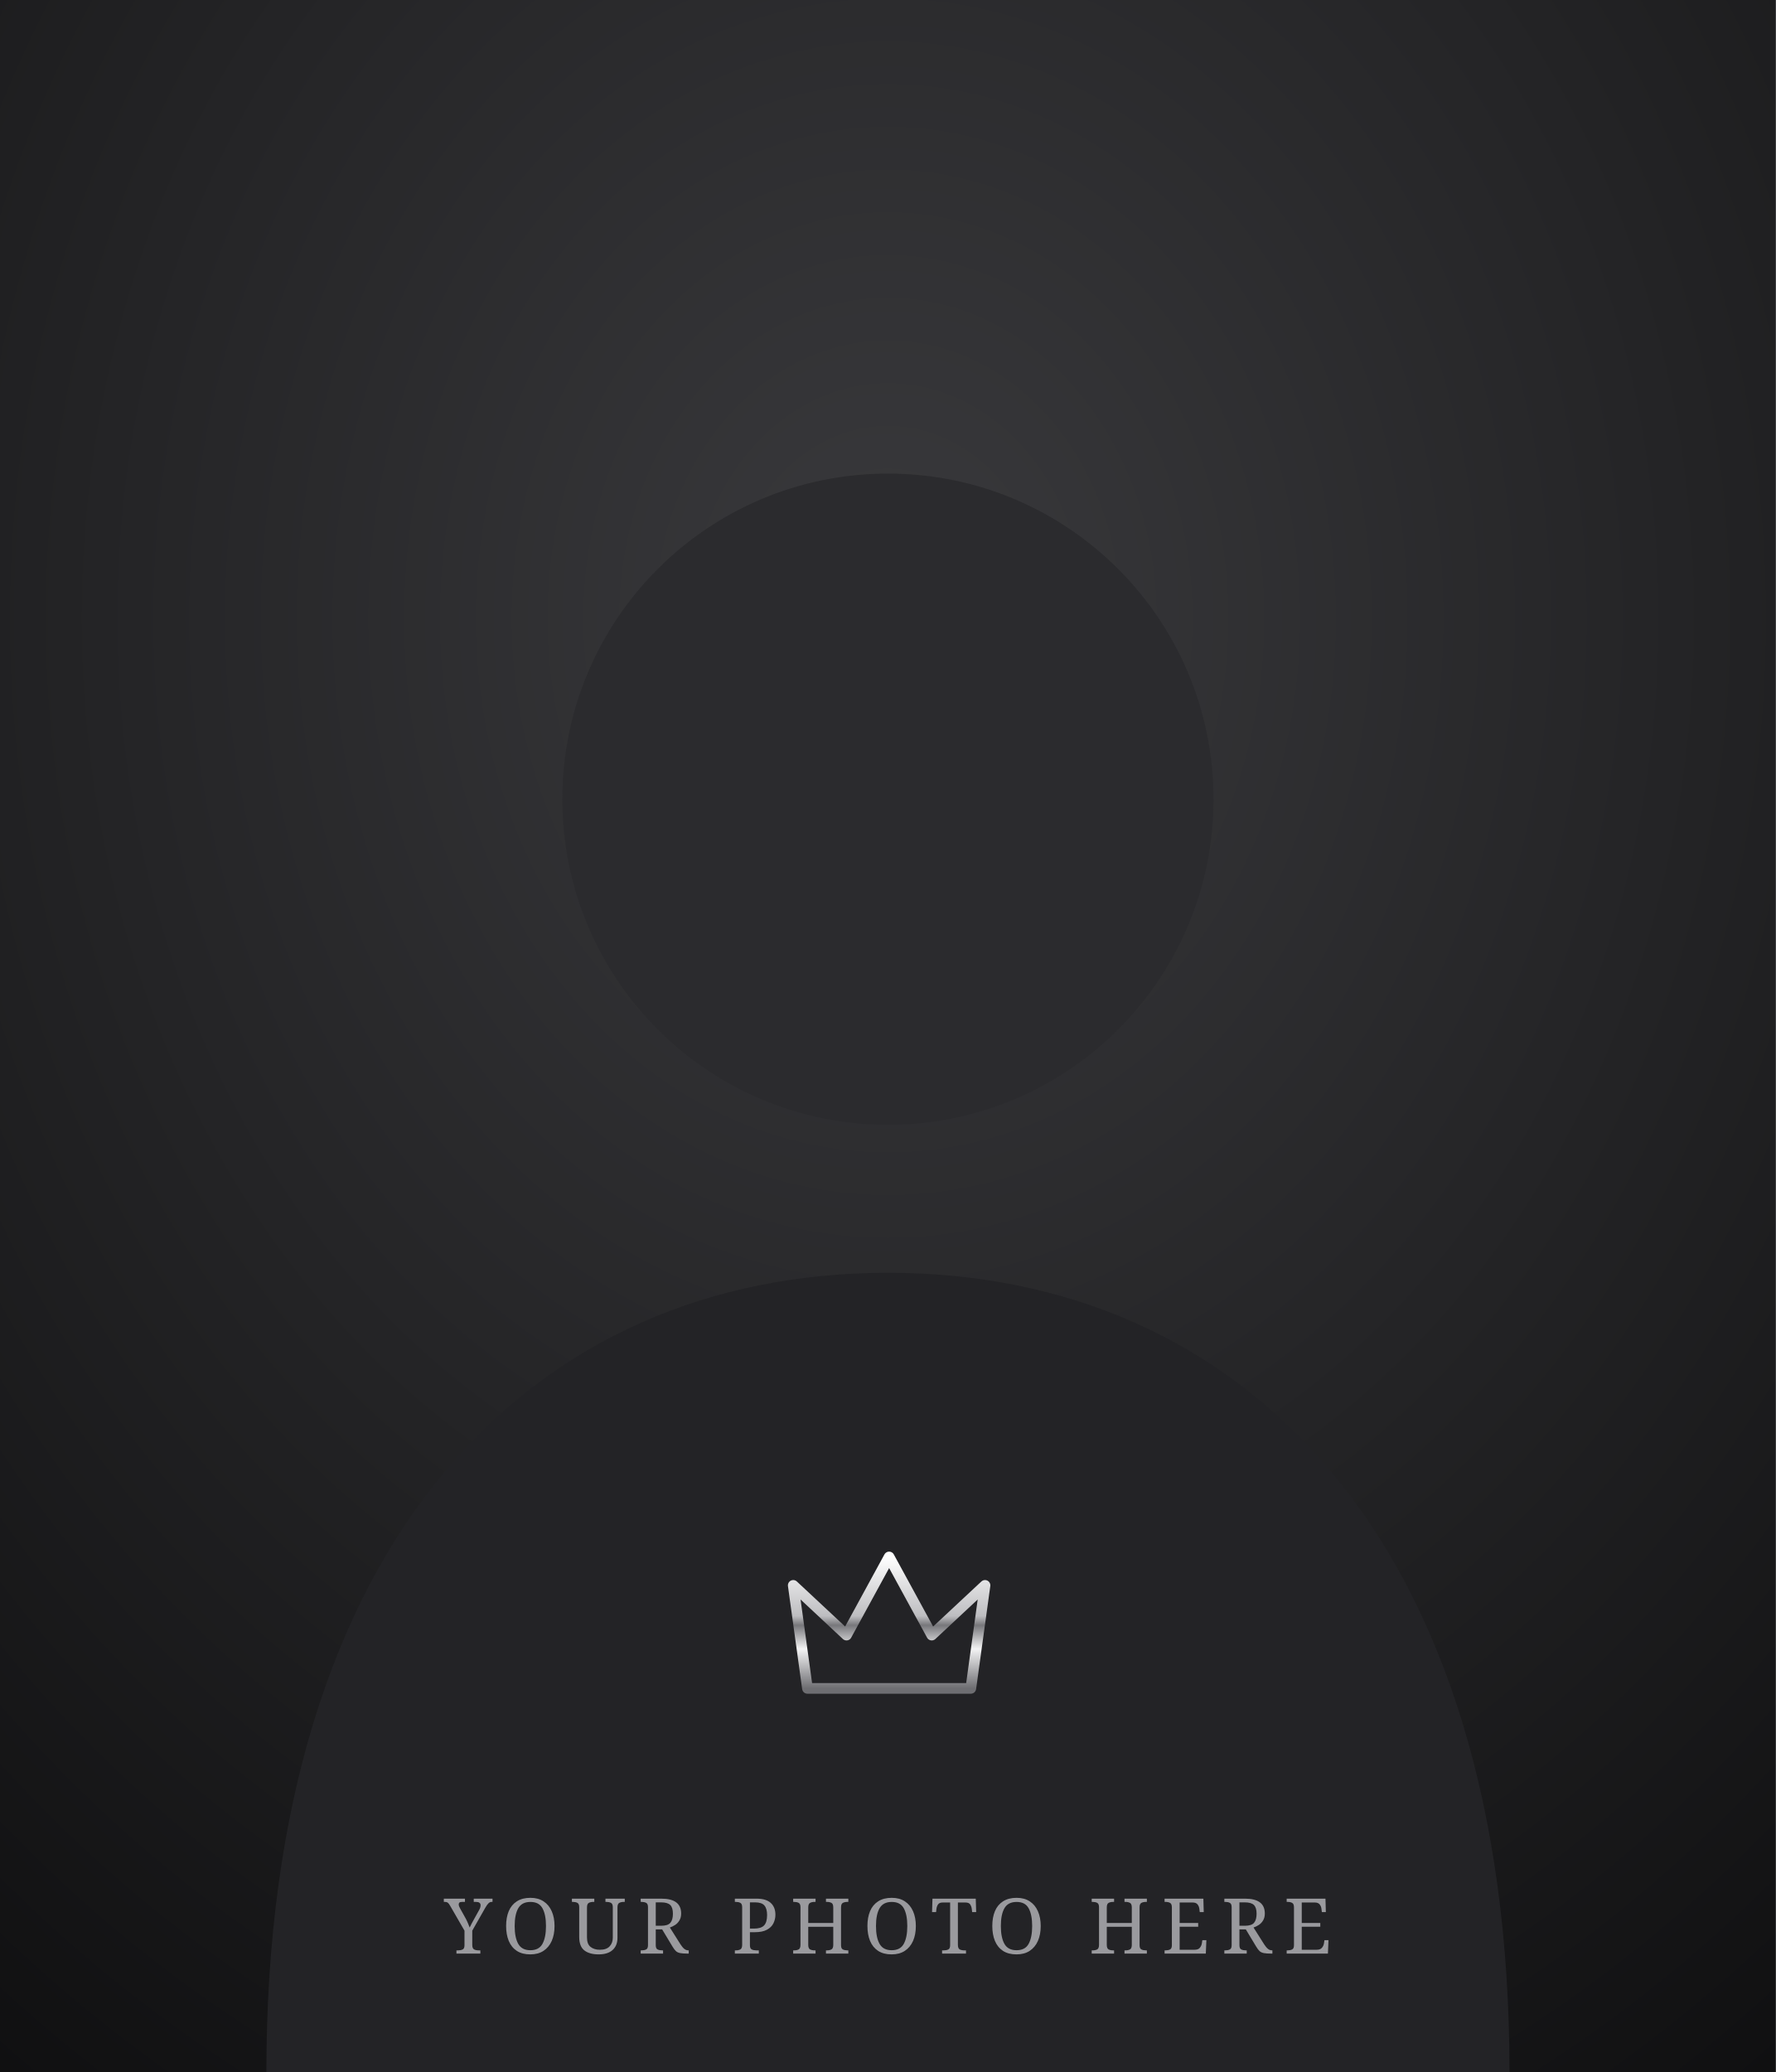
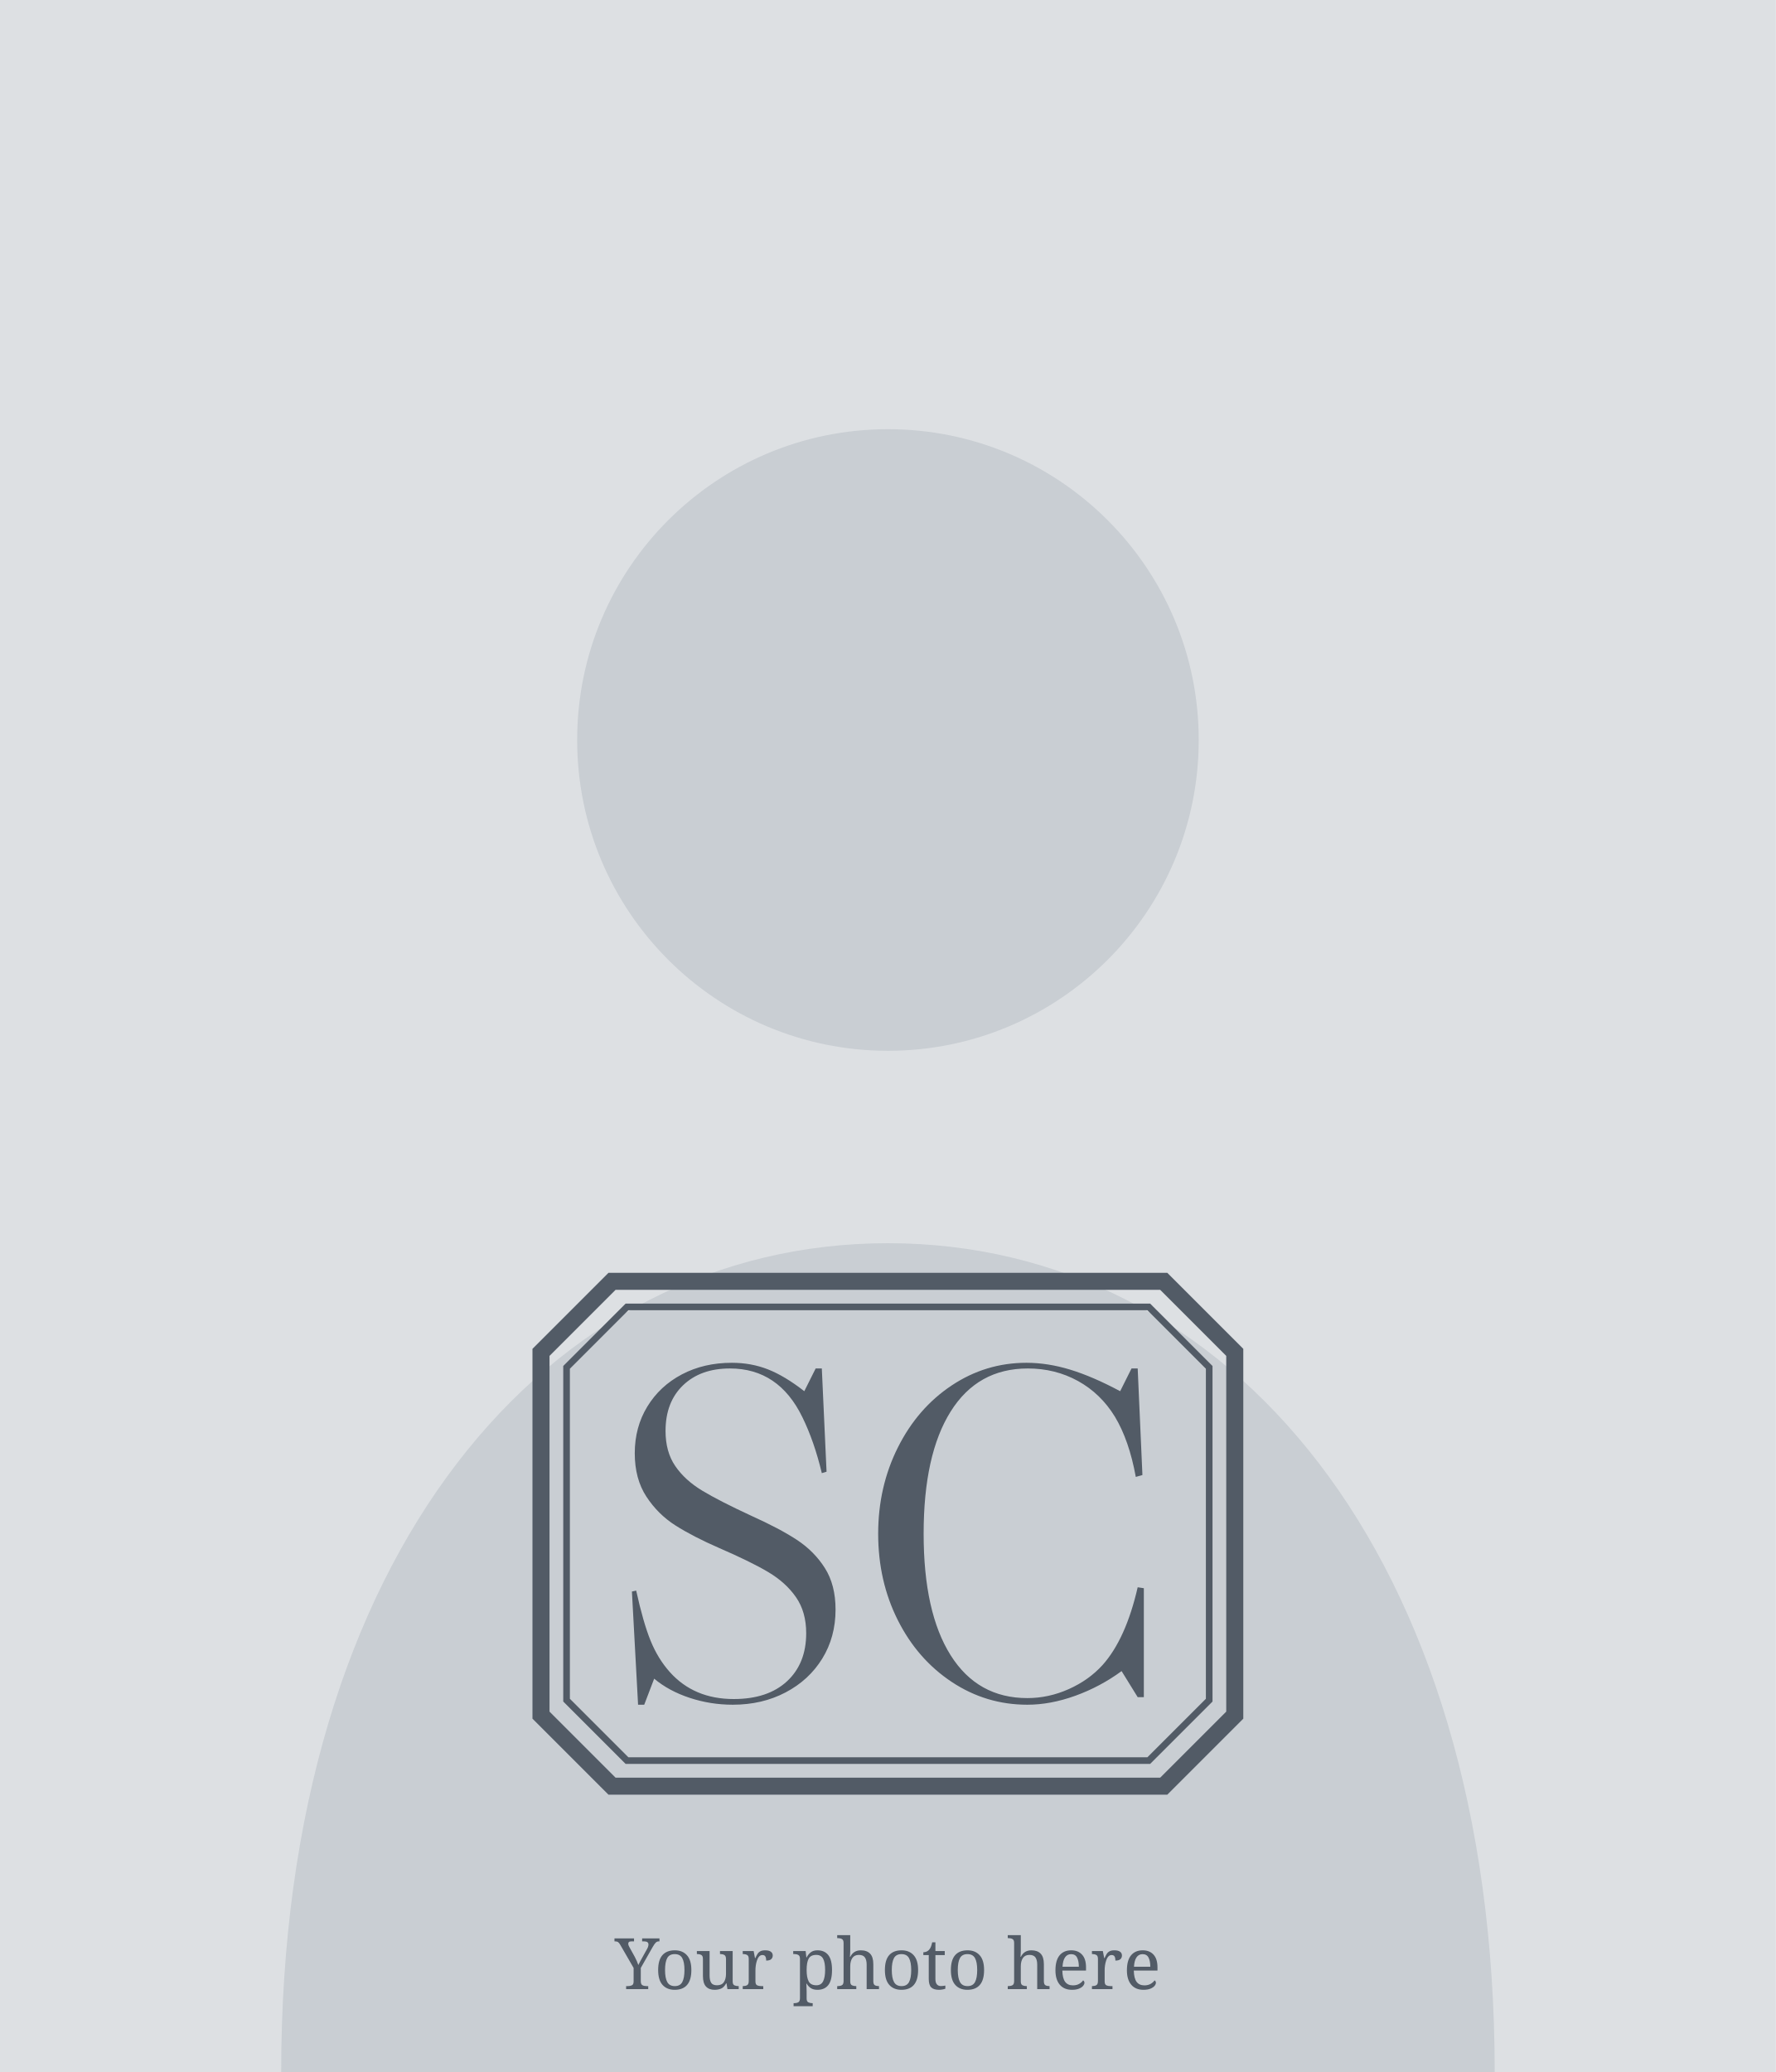
<svg xmlns="http://www.w3.org/2000/svg" viewBox="0 0 600 700">
-   <defs>
-     <radialGradient id="bg" cx=".5" cy=".3" r=".9">
-       <stop offset="0" stop-color="#3a3a3d" />
-       <stop offset="1" stop-color="#0e0e0f" />
-     </radialGradient>
-     <linearGradient id="s" x1="0" y1="0" x2="0" y2="1">
-       <stop offset="0" stop-color="#ffffff" />
-       <stop offset=".45" stop-color="#bdbdc0" />
-       <stop offset=".52" stop-color="#77777b" />
-       <stop offset=".7" stop-color="#f3f3f4" />
-       <stop offset="1" stop-color="#6e6e72" />
-     </linearGradient>
-   </defs>
-   <rect width="600" height="700" fill="url(#bg)" />
-   <circle cx="300" cy="270" r="110" fill="#2b2b2e" />
-   <path d="M90 700 C90 520 180 430 300 430 C420 430 510 520 510 700 Z" fill="#232326" />
-   <g transform="translate(262 520) scale(1.2)" fill="none" stroke="url(#s)" stroke-width="3" stroke-linejoin="round">
-     <path d="M9 42 5 13l15 14L32 5l12 22 15-14-4 29Z" />
-     <path d="M9 50h46" stroke-linecap="round" />
+   <rect width="600" height="700" fill="#DDE0E3" />
+   <circle cx="300" cy="250" r="105" fill="#C9CED3" />
+   <path d="M95 700 C95 525 185 420 300 420 C415 420 505 525 505 700 Z" fill="#C9CED3" />
+   <g transform="translate(179.9 430) scale(0.16)" color="#525B66">
+     <path d="M168.0 18.0H1333.0L1483.0 168.0V934.0L1333.0 1084.0H168.0L18.0 934.0V168.0Z" fill="none" stroke="currentColor" stroke-width="36" />
+     <path d="M199.644 72H1301.356L1429 199.644V902.356L1301.356 1030H199.644L72 902.356V199.644Z" fill="none" stroke="currentColor" stroke-width="14" />
+     <path d="M640 711Q640 659 617.5 623.5Q595 588 558.5 564Q522 540 462 513Q395 482 358.5 460Q322 438 301.5 408Q281 378 281 334Q281 273 318 237.5Q355 202 417 202Q520 202 570 305Q595 356 611 423L621 420L611 202H598L574 250Q533 218 497.5 204Q462 190 421 190Q362 190 315.5 214.5Q269 239 242.5 282.5Q216 326 216 381Q216 435 240.5 472.5Q265 510 302 533.5Q339 557 394 581Q461 610 498 632Q535 654 556.5 685Q578 716 578 761Q578 825 537.5 862.5Q497 900 425 900Q341 900 290 843Q265 815 249.5 777Q234 739 219 671L210 673L223 912H236L257 857Q288 883 332 897.5Q376 912 423 912Q485 912 534.5 886Q584 860 612 814.5Q640 769 640 711ZM1045 898Q940 898 883 807.5Q826 717 826 551Q826 384 883 293Q940 202 1046 202Q1104 202 1152 228.5Q1200 255 1230 304Q1260 354 1274 431L1288 427L1278 202H1265L1241 250Q1183 219 1135.5 204.5Q1088 190 1043 190Q957 190 885 238Q813 286 771.5 369Q730 452 730 551Q730 651 771.5 733.5Q813 816 885.5 864Q958 912 1045 912Q1094 912 1146.5 893Q1199 874 1244 841L1278 896H1291V666L1278 664Q1253 773 1204 828Q1175 860 1132.5 879Q1090 898 1045 898Z" fill="currentColor" />
  </g>
-   <text x="300" y="660" text-anchor="middle" font-family="Georgia, serif" font-size="26" fill="#9a9a9e" letter-spacing="4">YOUR PHOTO HERE</text>
+   <text x="300" y="672" text-anchor="middle" font-family="Georgia, serif" font-size="24" fill="#525B66">Your photo here</text>
</svg>
